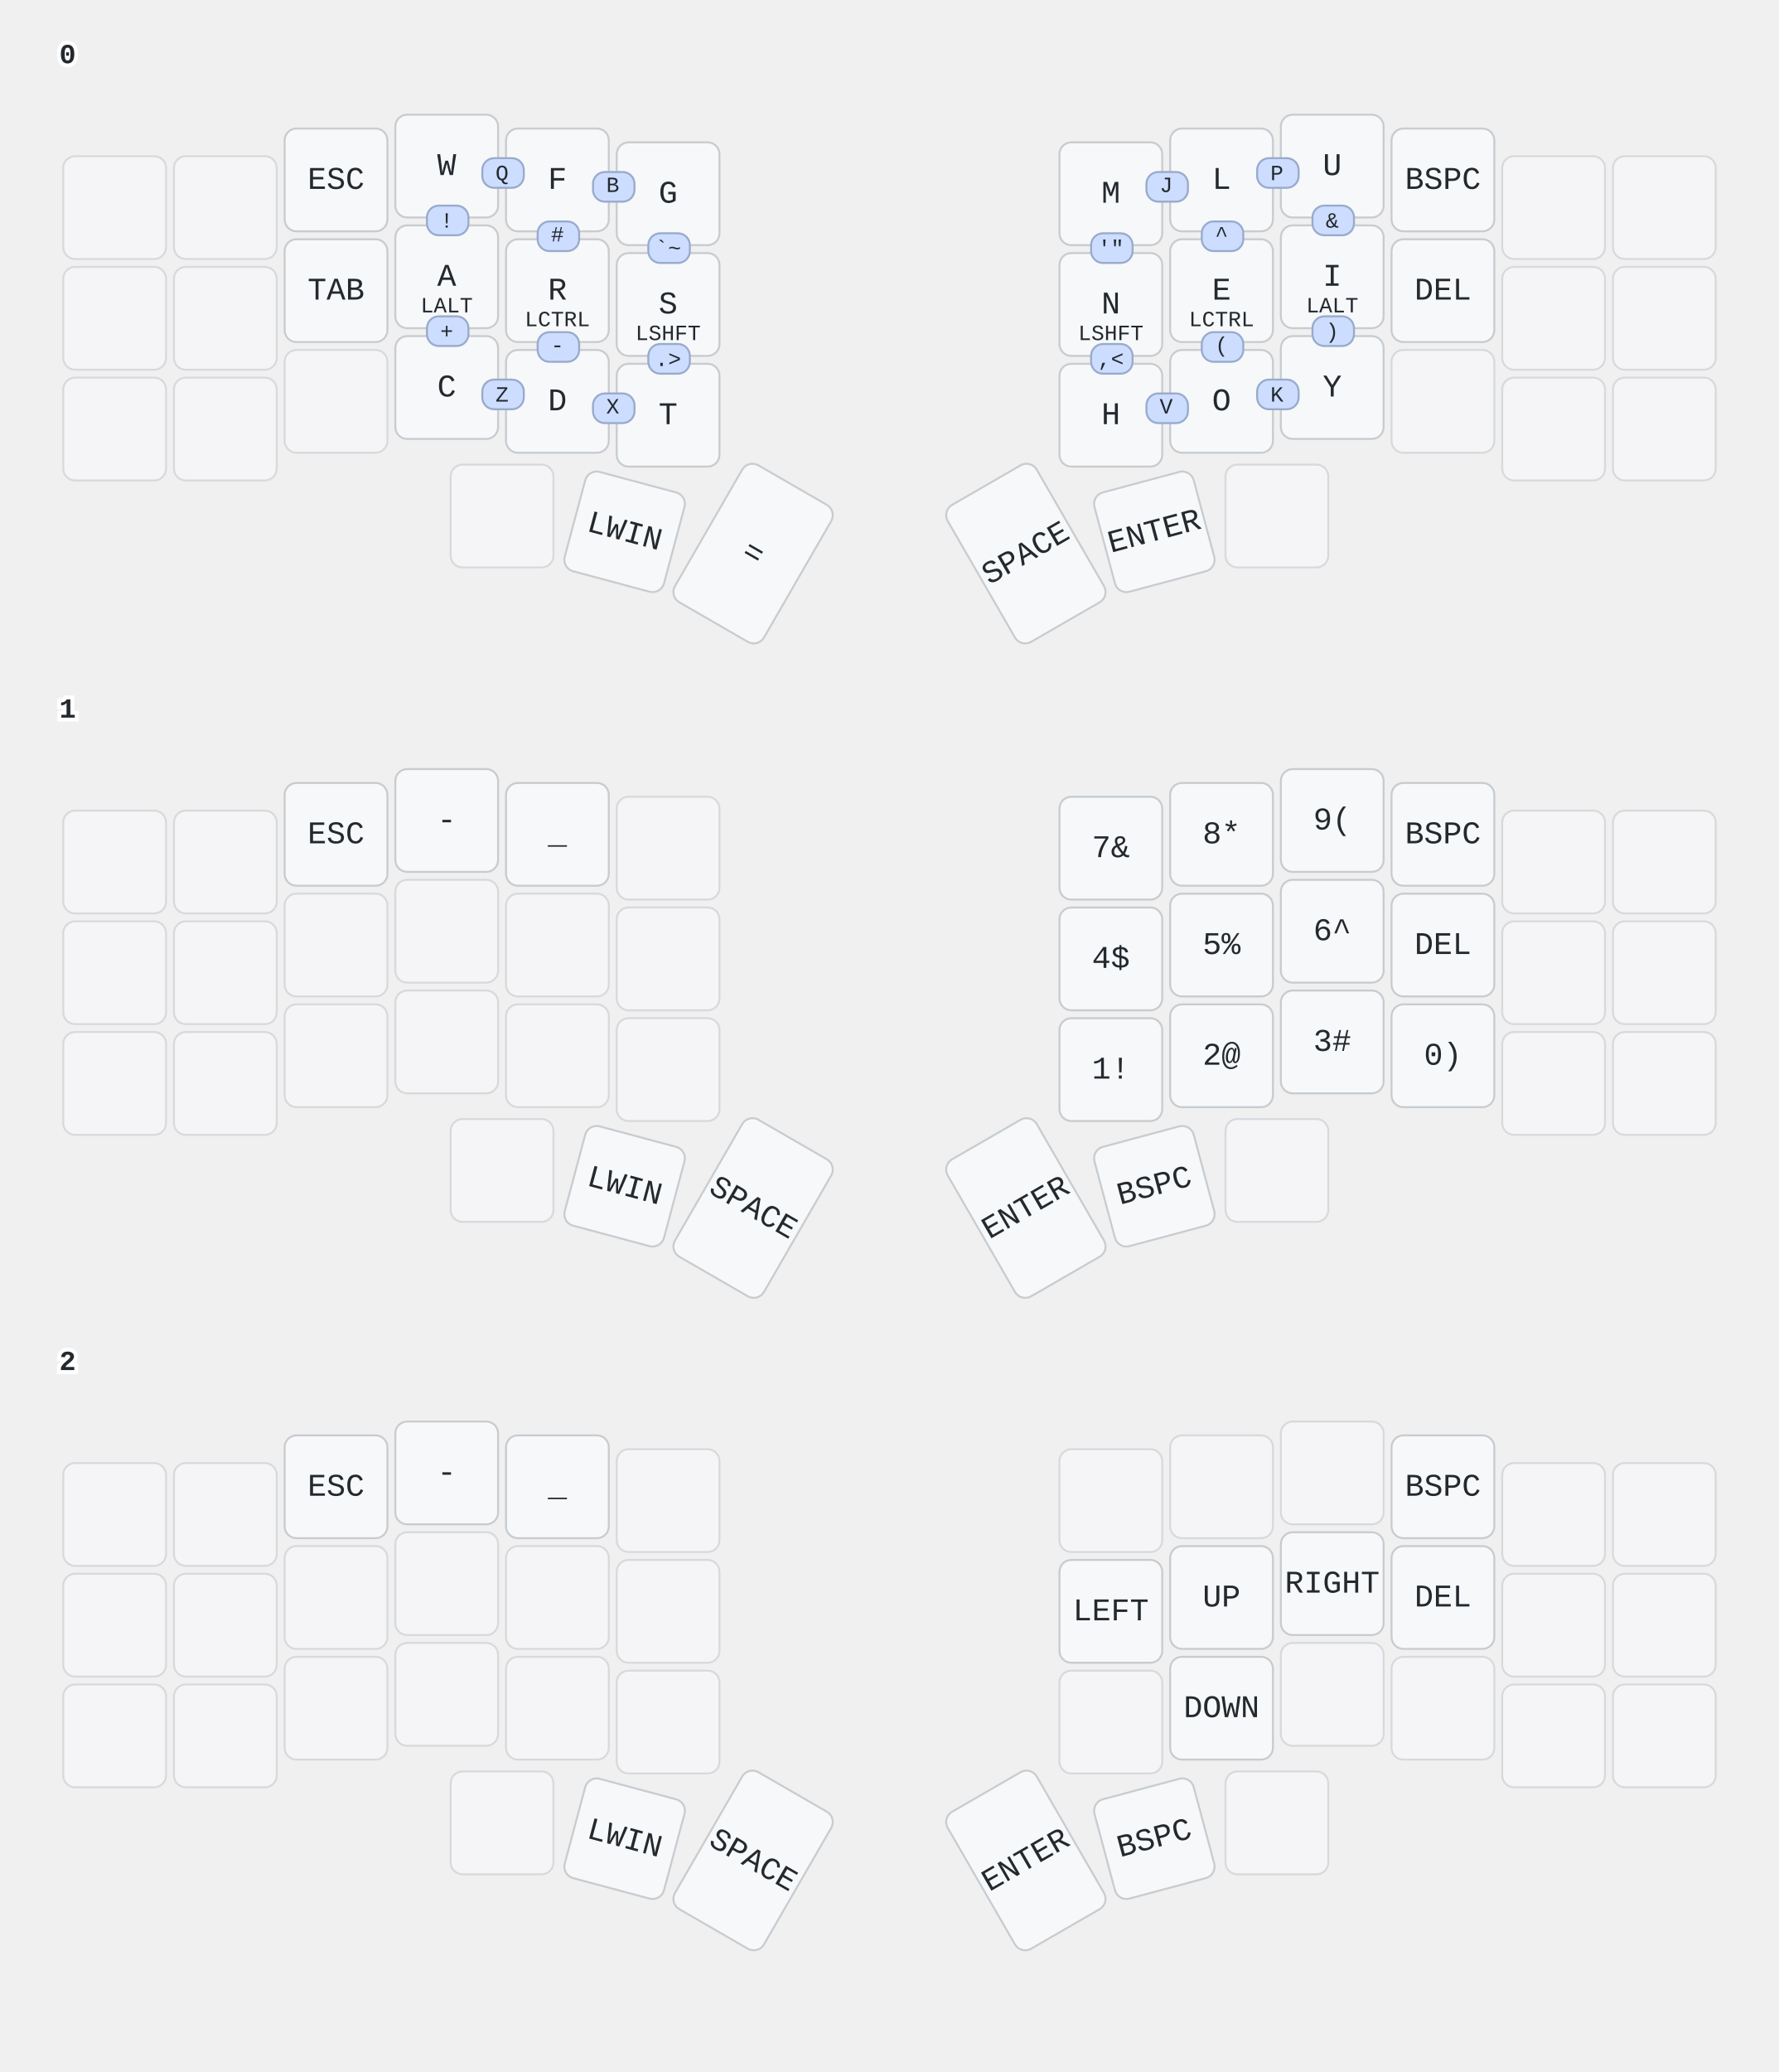
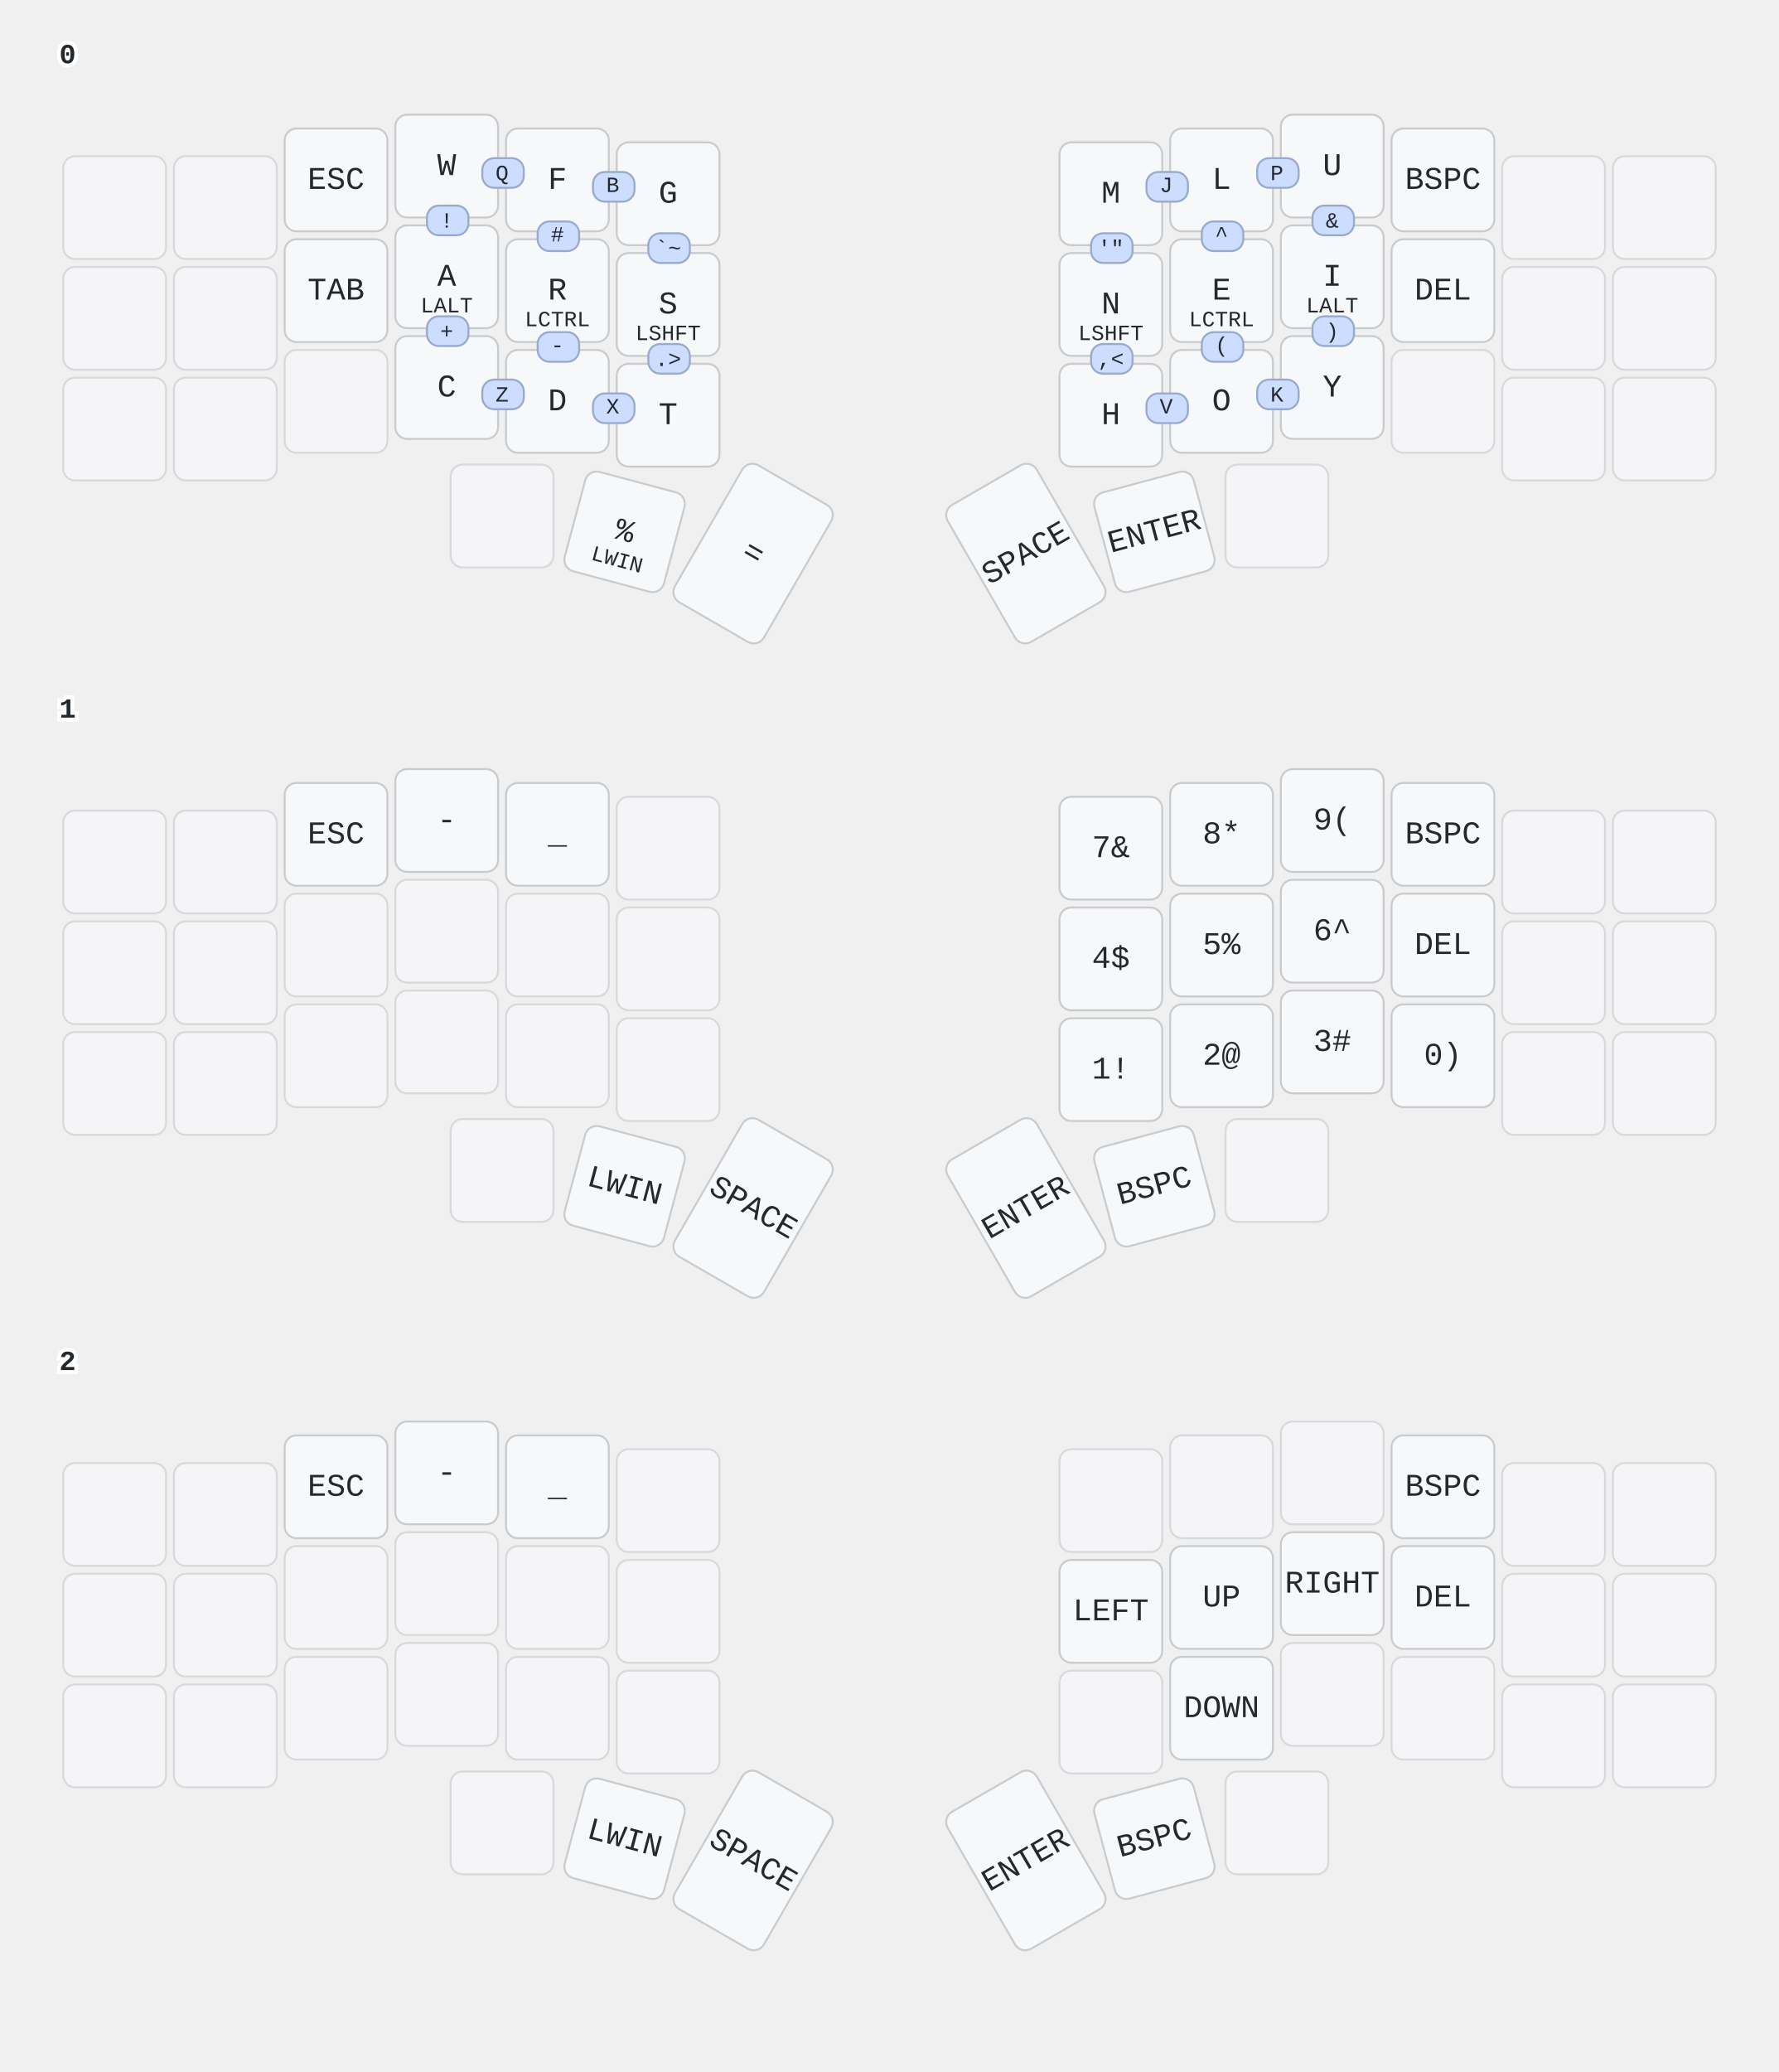
<svg xmlns="http://www.w3.org/2000/svg" xmlns:xlink="http://www.w3.org/1999/xlink" width="900" height="1048" viewBox="0 0 900 1048" class="keymap">
  <defs>/* start glyphs */
<svg id="mdi:chevron-down">
      <svg id="mdi-chevron-down" viewBox="0 0 24 24">
        <path d="M7.41,8.58L12,13.17L16.59,8.58L18,10L12,16L6,10L7.41,8.58Z" />
      </svg>
    </svg>
    <svg id="mdi:chevron-left">
      <svg id="mdi-chevron-left" viewBox="0 0 24 24">
        <path d="M15.41,16.58L10.83,12L15.41,7.41L14,6L8,12L14,18L15.41,16.58Z" />
      </svg>
    </svg>
    <svg id="mdi:chevron-right">
      <svg id="mdi-chevron-right" viewBox="0 0 24 24">
        <path d="M8.59,16.58L13.17,12L8.59,7.41L10,6L16,12L10,18L8.59,16.58Z" />
      </svg>
    </svg>
    <svg id="mdi:chevron-up">
      <svg id="mdi-chevron-up" viewBox="0 0 24 24">
        <path d="M7.41,15.41L12,10.83L16.59,15.41L18,14L12,8L6,14L7.41,15.41Z" />
      </svg>
    </svg>
  </defs>/* end glyphs */
<style>/* inherit to force styles through use tags */
svg path {
    fill: inherit;
}

/* font and background color specifications */
svg.keymap {
    font-family: SFMono-Regular,Consolas,Liberation Mono,Menlo,monospace;
    font-size: 14px;
    font-kerning: normal;
    text-rendering: optimizeLegibility;
    fill: #24292e;
}

/* default key styling */
rect.key {
    fill: #f6f8fa;
}

rect.key, rect.combo {
    stroke: #c9cccf;
    stroke-width: 1;
}

/* default key side styling, only used is draw_key_sides is set */
rect.side {
    filter: brightness(90%);
}

/* color accent for combo boxes */
rect.combo, rect.combo-separate {
    fill: #cdf;
}

/* color accent for held keys */
rect.held, rect.combo.held {
    fill: #fdd;
}

/* color accent for ghost (optional) keys */
rect.ghost, rect.combo.ghost {
    stroke-dasharray: 4, 4;
    stroke-width: 2;
}

text {
    text-anchor: middle;
    dominant-baseline: middle;
}

/* styling for layer labels */
text.label {
    font-weight: bold;
    text-anchor: start;
    stroke: white;
    stroke-width: 4;
    paint-order: stroke;
}

/* styling for optional footer */
text.footer {
    text-anchor: end;
    dominant-baseline: auto;
    stroke: white;
    stroke-width: 4;
    paint-order: stroke;
}

/* styling for combo tap, and key hold/shifted label text */
text.combo, text.hold, text.shifted {
    font-size: 11px;
}

text.hold {
    text-anchor: middle;
    dominant-baseline: auto;
}

text.shifted {
    text-anchor: middle;
    dominant-baseline: hanging;
}

text.layer-activator {
    text-decoration: underline;
}

/* styling for hold/shifted label text in combo box */
text.combo.hold, text.combo.shifted {
    font-size: 8px;
}

/* lighter symbol for transparent keys */
text.trans {
    fill: #7b7e81;
}

/* styling for combo dendrons */
path.combo {
    stroke-width: 1;
    stroke: gray;
    fill: none;
}

/* Start Tabler Icons Cleanup */
/* cannot use height/width with glyphs */
.icon-tabler &gt; path {
    fill: inherit;
    stroke: inherit;
    stroke-width: 2;
}
/* hide tabler's default box */
.icon-tabler &gt; path[stroke="none"][fill="none"] {
    visibility: hidden;
}
/* End Tabler Icons Cleanup */

.none, .trans, .ghost {
  opacity: 0.8;
}

/* color accent for combo boxes */
rect.combo, rect.combo-separate {
    fill: #CCDDFF;
    stroke: #99AACC;
}

/* rect.held, rect.combo.held { */
.held {
  opacity: 1.0;
  filter: drop-shadow(0px 0px 6px #4FC0D0);  /* #7979EC); */
}

text.key.tap {
  font-size: 16px;
  /* font-weight: 900; */
}

text.hold, text.shifted {
  /* font-size: 9px; */
  font-weight: normal;
}

text.combo {
  /* font-size: 11px; */
  /* font-weight: bold;j */
}
</style>
  <g transform="translate(30, 0)" class="layer-0">
    <text x="0" y="28" class="label" id="x_x">0</text>
    <g transform="translate(0, 56)">
      <g transform="translate(28, 49)" class="key none keypos-0">
        <rect rx="6" ry="6" x="-26" y="-26" width="52" height="52" class="key none" />
      </g>
      <g transform="translate(84, 49)" class="key none keypos-1">
        <rect rx="6" ry="6" x="-26" y="-26" width="52" height="52" class="key none" />
      </g>
      <g transform="translate(140, 35)" class="key keypos-2">
        <rect rx="6" ry="6" x="-26" y="-26" width="52" height="52" class="key" />
        <text x="0" y="0" class="key tap">ESC</text>
      </g>
      <g transform="translate(196, 28)" class="key keypos-3">
        <rect rx="6" ry="6" x="-26" y="-26" width="52" height="52" class="key" />
        <text x="0" y="0" class="key tap">W</text>
      </g>
      <g transform="translate(252, 35)" class="key keypos-4">
        <rect rx="6" ry="6" x="-26" y="-26" width="52" height="52" class="key" />
        <text x="0" y="0" class="key tap">F</text>
      </g>
      <g transform="translate(308, 42)" class="key keypos-5">
        <rect rx="6" ry="6" x="-26" y="-26" width="52" height="52" class="key" />
        <text x="0" y="0" class="key tap">G</text>
      </g>
      <g transform="translate(532, 42)" class="key keypos-6">
        <rect rx="6" ry="6" x="-26" y="-26" width="52" height="52" class="key" />
        <text x="0" y="0" class="key tap">M</text>
      </g>
      <g transform="translate(588, 35)" class="key keypos-7">
        <rect rx="6" ry="6" x="-26" y="-26" width="52" height="52" class="key" />
        <text x="0" y="0" class="key tap">L</text>
      </g>
      <g transform="translate(644, 28)" class="key keypos-8">
        <rect rx="6" ry="6" x="-26" y="-26" width="52" height="52" class="key" />
        <text x="0" y="0" class="key tap">U</text>
      </g>
      <g transform="translate(700, 35)" class="key keypos-9">
        <rect rx="6" ry="6" x="-26" y="-26" width="52" height="52" class="key" />
        <text x="0" y="0" class="key tap">BSPC</text>
      </g>
      <g transform="translate(756, 49)" class="key none keypos-10">
        <rect rx="6" ry="6" x="-26" y="-26" width="52" height="52" class="key none" />
      </g>
      <g transform="translate(812, 49)" class="key none keypos-11">
        <rect rx="6" ry="6" x="-26" y="-26" width="52" height="52" class="key none" />
      </g>
      <g transform="translate(28, 105)" class="key none keypos-12">
        <rect rx="6" ry="6" x="-26" y="-26" width="52" height="52" class="key none" />
      </g>
      <g transform="translate(84, 105)" class="key none keypos-13">
        <rect rx="6" ry="6" x="-26" y="-26" width="52" height="52" class="key none" />
      </g>
      <g transform="translate(140, 91)" class="key keypos-14">
        <rect rx="6" ry="6" x="-26" y="-26" width="52" height="52" class="key" />
        <text x="0" y="0" class="key tap">TAB</text>
      </g>
      <g transform="translate(196, 84)" class="key keypos-15">
        <rect rx="6" ry="6" x="-26" y="-26" width="52" height="52" class="key" />
        <text x="0" y="0" class="key tap">A</text>
        <text x="0" y="18" class="key hold">LALT</text>
      </g>
      <g transform="translate(252, 91)" class="key keypos-16">
        <rect rx="6" ry="6" x="-26" y="-26" width="52" height="52" class="key" />
        <text x="0" y="0" class="key tap">R</text>
        <text x="0" y="18" class="key hold">LCTRL</text>
      </g>
      <g transform="translate(308, 98)" class="key keypos-17">
        <rect rx="6" ry="6" x="-26" y="-26" width="52" height="52" class="key" />
        <text x="0" y="0" class="key tap">S</text>
        <text x="0" y="18" class="key hold">LSHFT</text>
      </g>
      <g transform="translate(532, 98)" class="key keypos-18">
        <rect rx="6" ry="6" x="-26" y="-26" width="52" height="52" class="key" />
        <text x="0" y="0" class="key tap">N</text>
        <text x="0" y="18" class="key hold">LSHFT</text>
      </g>
      <g transform="translate(588, 91)" class="key keypos-19">
        <rect rx="6" ry="6" x="-26" y="-26" width="52" height="52" class="key" />
        <text x="0" y="0" class="key tap">E</text>
        <text x="0" y="18" class="key hold">LCTRL</text>
      </g>
      <g transform="translate(644, 84)" class="key keypos-20">
        <rect rx="6" ry="6" x="-26" y="-26" width="52" height="52" class="key" />
        <text x="0" y="0" class="key tap">I</text>
        <text x="0" y="18" class="key hold">LALT</text>
      </g>
      <g transform="translate(700, 91)" class="key keypos-21">
        <rect rx="6" ry="6" x="-26" y="-26" width="52" height="52" class="key" />
        <text x="0" y="0" class="key tap">DEL</text>
      </g>
      <g transform="translate(756, 105)" class="key none keypos-22">
        <rect rx="6" ry="6" x="-26" y="-26" width="52" height="52" class="key none" />
      </g>
      <g transform="translate(812, 105)" class="key none keypos-23">
        <rect rx="6" ry="6" x="-26" y="-26" width="52" height="52" class="key none" />
      </g>
      <g transform="translate(28, 161)" class="key none keypos-24">
        <rect rx="6" ry="6" x="-26" y="-26" width="52" height="52" class="key none" />
      </g>
      <g transform="translate(84, 161)" class="key none keypos-25">
        <rect rx="6" ry="6" x="-26" y="-26" width="52" height="52" class="key none" />
      </g>
      <g transform="translate(140, 147)" class="key none keypos-26">
        <rect rx="6" ry="6" x="-26" y="-26" width="52" height="52" class="key none" />
      </g>
      <g transform="translate(196, 140)" class="key keypos-27">
        <rect rx="6" ry="6" x="-26" y="-26" width="52" height="52" class="key" />
        <text x="0" y="0" class="key tap">C</text>
      </g>
      <g transform="translate(252, 147)" class="key keypos-28">
        <rect rx="6" ry="6" x="-26" y="-26" width="52" height="52" class="key" />
        <text x="0" y="0" class="key tap">D</text>
      </g>
      <g transform="translate(308, 154)" class="key keypos-29">
        <rect rx="6" ry="6" x="-26" y="-26" width="52" height="52" class="key" />
        <text x="0" y="0" class="key tap">T</text>
      </g>
      <g transform="translate(532, 154)" class="key keypos-30">
        <rect rx="6" ry="6" x="-26" y="-26" width="52" height="52" class="key" />
        <text x="0" y="0" class="key tap">H</text>
      </g>
      <g transform="translate(588, 147)" class="key keypos-31">
        <rect rx="6" ry="6" x="-26" y="-26" width="52" height="52" class="key" />
        <text x="0" y="0" class="key tap">O</text>
      </g>
      <g transform="translate(644, 140)" class="key keypos-32">
        <rect rx="6" ry="6" x="-26" y="-26" width="52" height="52" class="key" />
        <text x="0" y="0" class="key tap">Y</text>
      </g>
      <g transform="translate(700, 147)" class="key none keypos-33">
        <rect rx="6" ry="6" x="-26" y="-26" width="52" height="52" class="key none" />
      </g>
      <g transform="translate(756, 161)" class="key none keypos-34">
        <rect rx="6" ry="6" x="-26" y="-26" width="52" height="52" class="key none" />
      </g>
      <g transform="translate(812, 161)" class="key none keypos-35">
        <rect rx="6" ry="6" x="-26" y="-26" width="52" height="52" class="key none" />
      </g>
      <g transform="translate(224, 205)" class="key none keypos-36">
        <rect rx="6" ry="6" x="-26" y="-26" width="52" height="52" class="key none" />
      </g>
      <g transform="translate(286, 213) rotate(15.0)" class="key keypos-37">
        <rect rx="6" ry="6" x="-26" y="-26" width="52" height="52" class="key" />
-         <text x="0" y="0" class="key tap">LWIN</text>
+         <text x="0" y="0" class="key tap">%</text>
+         <text x="0" y="18" class="key hold">LWIN</text>
      </g>
      <g transform="translate(351, 224) rotate(30.0)" class="key keypos-38">
        <rect rx="6" ry="6" x="-26" y="-40" width="52" height="80" class="key" />
        <text x="0" y="0" class="key tap">=</text>
      </g>
      <g transform="translate(489, 224) rotate(-30.0)" class="key keypos-39">
        <rect rx="6" ry="6" x="-26" y="-40" width="52" height="80" class="key" />
        <text x="0" y="0" class="key tap">SPACE</text>
      </g>
      <g transform="translate(554, 213) rotate(-15.0)" class="key keypos-40">
        <rect rx="6" ry="6" x="-26" y="-26" width="52" height="52" class="key" />
        <text x="0" y="0" class="key tap">ENTER</text>
      </g>
      <g transform="translate(616, 205)" class="key none keypos-41">
        <rect rx="6" ry="6" x="-26" y="-26" width="52" height="52" class="key none" />
      </g>
      <g class="combo combopos-0">
        <rect rx="6" ry="6" x="214" y="24" width="21" height="15" class="combo" />
        <text x="224" y="32" class="combo tap">Q</text>
      </g>
      <g class="combo combopos-1">
        <rect rx="6" ry="6" x="270" y="31" width="21" height="15" class="combo" />
        <text x="280" y="38" class="combo tap">B</text>
      </g>
      <g class="combo combopos-2">
        <rect rx="6" ry="6" x="214" y="136" width="21" height="15" class="combo" />
        <text x="224" y="144" class="combo tap">Z</text>
      </g>
      <g class="combo combopos-3">
        <rect rx="6" ry="6" x="270" y="143" width="21" height="15" class="combo" />
        <text x="280" y="150" class="combo tap">X</text>
      </g>
      <g class="combo combopos-4">
        <rect rx="6" ry="6" x="550" y="31" width="21" height="15" class="combo" />
        <text x="560" y="38" class="combo tap">J</text>
      </g>
      <g class="combo combopos-5">
        <rect rx="6" ry="6" x="606" y="24" width="21" height="15" class="combo" />
        <text x="616" y="32" class="combo tap">P</text>
      </g>
      <g class="combo combopos-6">
        <rect rx="6" ry="6" x="550" y="143" width="21" height="15" class="combo" />
        <text x="560" y="150" class="combo tap">V</text>
      </g>
      <g class="combo combopos-7">
        <rect rx="6" ry="6" x="606" y="136" width="21" height="15" class="combo" />
        <text x="616" y="144" class="combo tap">K</text>
      </g>
      <g class="combo combopos-8">
        <rect rx="6" ry="6" x="298" y="62" width="21" height="15" class="combo" />
        <text x="308" y="70" class="combo tap">`~</text>
      </g>
      <g class="combo combopos-9">
        <rect rx="6" ry="6" x="522" y="62" width="21" height="15" class="combo" />
        <text x="532" y="70" class="combo tap">'"</text>
      </g>
      <g class="combo combopos-10">
        <rect rx="6" ry="6" x="298" y="118" width="21" height="15" class="combo" />
        <text x="308" y="126" class="combo tap">.&gt;</text>
      </g>
      <g class="combo combopos-11">
        <rect rx="6" ry="6" x="522" y="118" width="21" height="15" class="combo" />
        <text x="532" y="126" class="combo tap">,&lt;</text>
      </g>
      <g class="combo combopos-12">
        <rect rx="6" ry="6" x="578" y="112" width="21" height="15" class="combo" />
        <text x="588" y="119" class="combo tap">(</text>
      </g>
      <g class="combo combopos-13">
        <rect rx="6" ry="6" x="634" y="104" width="21" height="15" class="combo" />
        <text x="644" y="112" class="combo tap">)</text>
      </g>
      <g class="combo combopos-14">
        <rect rx="6" ry="6" x="186" y="104" width="21" height="15" class="combo" />
        <text x="196" y="112" class="combo tap">+</text>
      </g>
      <g class="combo combopos-15">
        <rect rx="6" ry="6" x="242" y="112" width="21" height="15" class="combo" />
        <text x="252" y="119" class="combo tap">-</text>
      </g>
      <g class="combo combopos-16">
        <rect rx="6" ry="6" x="186" y="48" width="21" height="15" class="combo" />
        <text x="196" y="56" class="combo tap">!</text>
      </g>
      <g class="combo combopos-17">
        <rect rx="6" ry="6" x="242" y="56" width="21" height="15" class="combo" />
        <text x="252" y="63" class="combo tap">#</text>
      </g>
      <g class="combo combopos-18">
        <rect rx="6" ry="6" x="578" y="56" width="21" height="15" class="combo" />
        <text x="588" y="63" class="combo tap">^</text>
      </g>
      <g class="combo combopos-19">
        <rect rx="6" ry="6" x="634" y="48" width="21" height="15" class="combo" />
        <text x="644" y="56" class="combo tap">&amp;</text>
      </g>
    </g>
  </g>
  <g transform="translate(30, 331)" class="layer-1">
    <text x="0" y="28" class="label" id="x_x">1</text>
    <g transform="translate(0, 56)">
      <g transform="translate(28, 49)" class="key none keypos-0">
        <rect rx="6" ry="6" x="-26" y="-26" width="52" height="52" class="key none" />
      </g>
      <g transform="translate(84, 49)" class="key none keypos-1">
        <rect rx="6" ry="6" x="-26" y="-26" width="52" height="52" class="key none" />
      </g>
      <g transform="translate(140, 35)" class="key keypos-2">
        <rect rx="6" ry="6" x="-26" y="-26" width="52" height="52" class="key" />
        <text x="0" y="0" class="key tap">ESC</text>
      </g>
      <g transform="translate(196, 28)" class="key keypos-3">
        <rect rx="6" ry="6" x="-26" y="-26" width="52" height="52" class="key" />
        <text x="0" y="0" class="key tap">-</text>
      </g>
      <g transform="translate(252, 35)" class="key keypos-4">
        <rect rx="6" ry="6" x="-26" y="-26" width="52" height="52" class="key" />
        <text x="0" y="0" class="key tap">_</text>
      </g>
      <g transform="translate(308, 42)" class="key none keypos-5">
        <rect rx="6" ry="6" x="-26" y="-26" width="52" height="52" class="key none" />
      </g>
      <g transform="translate(532, 42)" class="key keypos-6">
        <rect rx="6" ry="6" x="-26" y="-26" width="52" height="52" class="key" />
        <text x="0" y="0" class="key tap">7&amp;</text>
      </g>
      <g transform="translate(588, 35)" class="key keypos-7">
        <rect rx="6" ry="6" x="-26" y="-26" width="52" height="52" class="key" />
        <text x="0" y="0" class="key tap">8*</text>
      </g>
      <g transform="translate(644, 28)" class="key keypos-8">
        <rect rx="6" ry="6" x="-26" y="-26" width="52" height="52" class="key" />
        <text x="0" y="0" class="key tap">9(</text>
      </g>
      <g transform="translate(700, 35)" class="key keypos-9">
        <rect rx="6" ry="6" x="-26" y="-26" width="52" height="52" class="key" />
        <text x="0" y="0" class="key tap">BSPC</text>
      </g>
      <g transform="translate(756, 49)" class="key none keypos-10">
        <rect rx="6" ry="6" x="-26" y="-26" width="52" height="52" class="key none" />
      </g>
      <g transform="translate(812, 49)" class="key none keypos-11">
        <rect rx="6" ry="6" x="-26" y="-26" width="52" height="52" class="key none" />
      </g>
      <g transform="translate(28, 105)" class="key none keypos-12">
        <rect rx="6" ry="6" x="-26" y="-26" width="52" height="52" class="key none" />
      </g>
      <g transform="translate(84, 105)" class="key none keypos-13">
        <rect rx="6" ry="6" x="-26" y="-26" width="52" height="52" class="key none" />
      </g>
      <g transform="translate(140, 91)" class="key none keypos-14">
        <rect rx="6" ry="6" x="-26" y="-26" width="52" height="52" class="key none" />
      </g>
      <g transform="translate(196, 84)" class="key none keypos-15">
        <rect rx="6" ry="6" x="-26" y="-26" width="52" height="52" class="key none" />
      </g>
      <g transform="translate(252, 91)" class="key none keypos-16">
        <rect rx="6" ry="6" x="-26" y="-26" width="52" height="52" class="key none" />
      </g>
      <g transform="translate(308, 98)" class="key none keypos-17">
        <rect rx="6" ry="6" x="-26" y="-26" width="52" height="52" class="key none" />
      </g>
      <g transform="translate(532, 98)" class="key keypos-18">
        <rect rx="6" ry="6" x="-26" y="-26" width="52" height="52" class="key" />
        <text x="0" y="0" class="key tap">4$</text>
      </g>
      <g transform="translate(588, 91)" class="key keypos-19">
        <rect rx="6" ry="6" x="-26" y="-26" width="52" height="52" class="key" />
        <text x="0" y="0" class="key tap">5%</text>
      </g>
      <g transform="translate(644, 84)" class="key keypos-20">
        <rect rx="6" ry="6" x="-26" y="-26" width="52" height="52" class="key" />
        <text x="0" y="0" class="key tap">6^</text>
      </g>
      <g transform="translate(700, 91)" class="key keypos-21">
        <rect rx="6" ry="6" x="-26" y="-26" width="52" height="52" class="key" />
        <text x="0" y="0" class="key tap">DEL</text>
      </g>
      <g transform="translate(756, 105)" class="key none keypos-22">
        <rect rx="6" ry="6" x="-26" y="-26" width="52" height="52" class="key none" />
      </g>
      <g transform="translate(812, 105)" class="key none keypos-23">
        <rect rx="6" ry="6" x="-26" y="-26" width="52" height="52" class="key none" />
      </g>
      <g transform="translate(28, 161)" class="key none keypos-24">
        <rect rx="6" ry="6" x="-26" y="-26" width="52" height="52" class="key none" />
      </g>
      <g transform="translate(84, 161)" class="key none keypos-25">
        <rect rx="6" ry="6" x="-26" y="-26" width="52" height="52" class="key none" />
      </g>
      <g transform="translate(140, 147)" class="key none keypos-26">
        <rect rx="6" ry="6" x="-26" y="-26" width="52" height="52" class="key none" />
      </g>
      <g transform="translate(196, 140)" class="key none keypos-27">
        <rect rx="6" ry="6" x="-26" y="-26" width="52" height="52" class="key none" />
      </g>
      <g transform="translate(252, 147)" class="key none keypos-28">
        <rect rx="6" ry="6" x="-26" y="-26" width="52" height="52" class="key none" />
      </g>
      <g transform="translate(308, 154)" class="key none keypos-29">
        <rect rx="6" ry="6" x="-26" y="-26" width="52" height="52" class="key none" />
      </g>
      <g transform="translate(532, 154)" class="key keypos-30">
        <rect rx="6" ry="6" x="-26" y="-26" width="52" height="52" class="key" />
        <text x="0" y="0" class="key tap">1!</text>
      </g>
      <g transform="translate(588, 147)" class="key keypos-31">
        <rect rx="6" ry="6" x="-26" y="-26" width="52" height="52" class="key" />
        <text x="0" y="0" class="key tap">2@</text>
      </g>
      <g transform="translate(644, 140)" class="key keypos-32">
        <rect rx="6" ry="6" x="-26" y="-26" width="52" height="52" class="key" />
        <text x="0" y="0" class="key tap">3#</text>
      </g>
      <g transform="translate(700, 147)" class="key keypos-33">
        <rect rx="6" ry="6" x="-26" y="-26" width="52" height="52" class="key" />
        <text x="0" y="0" class="key tap">0)</text>
      </g>
      <g transform="translate(756, 161)" class="key none keypos-34">
        <rect rx="6" ry="6" x="-26" y="-26" width="52" height="52" class="key none" />
      </g>
      <g transform="translate(812, 161)" class="key none keypos-35">
        <rect rx="6" ry="6" x="-26" y="-26" width="52" height="52" class="key none" />
      </g>
      <g transform="translate(224, 205)" class="key none keypos-36">
        <rect rx="6" ry="6" x="-26" y="-26" width="52" height="52" class="key none" />
      </g>
      <g transform="translate(286, 213) rotate(15.0)" class="key keypos-37">
        <rect rx="6" ry="6" x="-26" y="-26" width="52" height="52" class="key" />
        <text x="0" y="0" class="key tap">LWIN</text>
      </g>
      <g transform="translate(351, 224) rotate(30.0)" class="key keypos-38">
        <rect rx="6" ry="6" x="-26" y="-40" width="52" height="80" class="key" />
        <text x="0" y="0" class="key tap">SPACE</text>
      </g>
      <g transform="translate(489, 224) rotate(-30.0)" class="key keypos-39">
        <rect rx="6" ry="6" x="-26" y="-40" width="52" height="80" class="key" />
        <text x="0" y="0" class="key tap">ENTER</text>
      </g>
      <g transform="translate(554, 213) rotate(-15.0)" class="key keypos-40">
        <rect rx="6" ry="6" x="-26" y="-26" width="52" height="52" class="key" />
        <text x="0" y="0" class="key tap">BSPC</text>
      </g>
      <g transform="translate(616, 205)" class="key none keypos-41">
        <rect rx="6" ry="6" x="-26" y="-26" width="52" height="52" class="key none" />
      </g>
    </g>
  </g>
  <g transform="translate(30, 661)" class="layer-2">
    <text x="0" y="28" class="label" id="x_x">2</text>
    <g transform="translate(0, 56)">
      <g transform="translate(28, 49)" class="key none keypos-0">
        <rect rx="6" ry="6" x="-26" y="-26" width="52" height="52" class="key none" />
      </g>
      <g transform="translate(84, 49)" class="key none keypos-1">
        <rect rx="6" ry="6" x="-26" y="-26" width="52" height="52" class="key none" />
      </g>
      <g transform="translate(140, 35)" class="key keypos-2">
        <rect rx="6" ry="6" x="-26" y="-26" width="52" height="52" class="key" />
        <text x="0" y="0" class="key tap">ESC</text>
      </g>
      <g transform="translate(196, 28)" class="key keypos-3">
        <rect rx="6" ry="6" x="-26" y="-26" width="52" height="52" class="key" />
        <text x="0" y="0" class="key tap">-</text>
      </g>
      <g transform="translate(252, 35)" class="key keypos-4">
        <rect rx="6" ry="6" x="-26" y="-26" width="52" height="52" class="key" />
        <text x="0" y="0" class="key tap">_</text>
      </g>
      <g transform="translate(308, 42)" class="key none keypos-5">
        <rect rx="6" ry="6" x="-26" y="-26" width="52" height="52" class="key none" />
      </g>
      <g transform="translate(532, 42)" class="key none keypos-6">
        <rect rx="6" ry="6" x="-26" y="-26" width="52" height="52" class="key none" />
      </g>
      <g transform="translate(588, 35)" class="key none keypos-7">
        <rect rx="6" ry="6" x="-26" y="-26" width="52" height="52" class="key none" />
      </g>
      <g transform="translate(644, 28)" class="key none keypos-8">
        <rect rx="6" ry="6" x="-26" y="-26" width="52" height="52" class="key none" />
      </g>
      <g transform="translate(700, 35)" class="key keypos-9">
        <rect rx="6" ry="6" x="-26" y="-26" width="52" height="52" class="key" />
        <text x="0" y="0" class="key tap">BSPC</text>
      </g>
      <g transform="translate(756, 49)" class="key none keypos-10">
        <rect rx="6" ry="6" x="-26" y="-26" width="52" height="52" class="key none" />
      </g>
      <g transform="translate(812, 49)" class="key none keypos-11">
        <rect rx="6" ry="6" x="-26" y="-26" width="52" height="52" class="key none" />
      </g>
      <g transform="translate(28, 105)" class="key none keypos-12">
        <rect rx="6" ry="6" x="-26" y="-26" width="52" height="52" class="key none" />
      </g>
      <g transform="translate(84, 105)" class="key none keypos-13">
        <rect rx="6" ry="6" x="-26" y="-26" width="52" height="52" class="key none" />
      </g>
      <g transform="translate(140, 91)" class="key none keypos-14">
        <rect rx="6" ry="6" x="-26" y="-26" width="52" height="52" class="key none" />
      </g>
      <g transform="translate(196, 84)" class="key none keypos-15">
        <rect rx="6" ry="6" x="-26" y="-26" width="52" height="52" class="key none" />
      </g>
      <g transform="translate(252, 91)" class="key none keypos-16">
        <rect rx="6" ry="6" x="-26" y="-26" width="52" height="52" class="key none" />
      </g>
      <g transform="translate(308, 98)" class="key none keypos-17">
        <rect rx="6" ry="6" x="-26" y="-26" width="52" height="52" class="key none" />
      </g>
      <g transform="translate(532, 98)" class="key keypos-18">
        <rect rx="6" ry="6" x="-26" y="-26" width="52" height="52" class="key" />
        <text x="0" y="0" class="key tap">LEFT</text>
        <use href="#mdi:chevron-left" xlink:href="#mdi:chevron-left" x="-6" y="6" height="12" width="12.0" class="key hold glyph mdi:chevron-left" />
      </g>
      <g transform="translate(588, 91)" class="key keypos-19">
        <rect rx="6" ry="6" x="-26" y="-26" width="52" height="52" class="key" />
        <text x="0" y="0" class="key tap">UP</text>
        <use href="#mdi:chevron-up" xlink:href="#mdi:chevron-up" x="-6" y="6" height="12" width="12.0" class="key hold glyph mdi:chevron-up" />
      </g>
      <g transform="translate(644, 84)" class="key keypos-20">
        <rect rx="6" ry="6" x="-26" y="-26" width="52" height="52" class="key" />
        <text x="0" y="0" class="key tap">RIGHT</text>
        <use href="#mdi:chevron-right" xlink:href="#mdi:chevron-right" x="-6" y="6" height="12" width="12.0" class="key hold glyph mdi:chevron-right" />
      </g>
      <g transform="translate(700, 91)" class="key keypos-21">
        <rect rx="6" ry="6" x="-26" y="-26" width="52" height="52" class="key" />
        <text x="0" y="0" class="key tap">DEL</text>
      </g>
      <g transform="translate(756, 105)" class="key none keypos-22">
        <rect rx="6" ry="6" x="-26" y="-26" width="52" height="52" class="key none" />
      </g>
      <g transform="translate(812, 105)" class="key none keypos-23">
        <rect rx="6" ry="6" x="-26" y="-26" width="52" height="52" class="key none" />
      </g>
      <g transform="translate(28, 161)" class="key none keypos-24">
        <rect rx="6" ry="6" x="-26" y="-26" width="52" height="52" class="key none" />
      </g>
      <g transform="translate(84, 161)" class="key none keypos-25">
        <rect rx="6" ry="6" x="-26" y="-26" width="52" height="52" class="key none" />
      </g>
      <g transform="translate(140, 147)" class="key none keypos-26">
        <rect rx="6" ry="6" x="-26" y="-26" width="52" height="52" class="key none" />
      </g>
      <g transform="translate(196, 140)" class="key none keypos-27">
        <rect rx="6" ry="6" x="-26" y="-26" width="52" height="52" class="key none" />
      </g>
      <g transform="translate(252, 147)" class="key none keypos-28">
        <rect rx="6" ry="6" x="-26" y="-26" width="52" height="52" class="key none" />
      </g>
      <g transform="translate(308, 154)" class="key none keypos-29">
        <rect rx="6" ry="6" x="-26" y="-26" width="52" height="52" class="key none" />
      </g>
      <g transform="translate(532, 154)" class="key none keypos-30">
        <rect rx="6" ry="6" x="-26" y="-26" width="52" height="52" class="key none" />
      </g>
      <g transform="translate(588, 147)" class="key keypos-31">
        <rect rx="6" ry="6" x="-26" y="-26" width="52" height="52" class="key" />
        <text x="0" y="0" class="key tap">DOWN</text>
        <use href="#mdi:chevron-down" xlink:href="#mdi:chevron-down" x="-6" y="6" height="12" width="12.0" class="key hold glyph mdi:chevron-down" />
      </g>
      <g transform="translate(644, 140)" class="key none keypos-32">
        <rect rx="6" ry="6" x="-26" y="-26" width="52" height="52" class="key none" />
      </g>
      <g transform="translate(700, 147)" class="key none keypos-33">
        <rect rx="6" ry="6" x="-26" y="-26" width="52" height="52" class="key none" />
      </g>
      <g transform="translate(756, 161)" class="key none keypos-34">
        <rect rx="6" ry="6" x="-26" y="-26" width="52" height="52" class="key none" />
      </g>
      <g transform="translate(812, 161)" class="key none keypos-35">
        <rect rx="6" ry="6" x="-26" y="-26" width="52" height="52" class="key none" />
      </g>
      <g transform="translate(224, 205)" class="key none keypos-36">
        <rect rx="6" ry="6" x="-26" y="-26" width="52" height="52" class="key none" />
      </g>
      <g transform="translate(286, 213) rotate(15.0)" class="key keypos-37">
        <rect rx="6" ry="6" x="-26" y="-26" width="52" height="52" class="key" />
        <text x="0" y="0" class="key tap">LWIN</text>
      </g>
      <g transform="translate(351, 224) rotate(30.0)" class="key keypos-38">
        <rect rx="6" ry="6" x="-26" y="-40" width="52" height="80" class="key" />
        <text x="0" y="0" class="key tap">SPACE</text>
      </g>
      <g transform="translate(489, 224) rotate(-30.0)" class="key keypos-39">
        <rect rx="6" ry="6" x="-26" y="-40" width="52" height="80" class="key" />
        <text x="0" y="0" class="key tap">ENTER</text>
      </g>
      <g transform="translate(554, 213) rotate(-15.0)" class="key keypos-40">
        <rect rx="6" ry="6" x="-26" y="-26" width="52" height="52" class="key" />
        <text x="0" y="0" class="key tap">BSPC</text>
      </g>
      <g transform="translate(616, 205)" class="key none keypos-41">
        <rect rx="6" ry="6" x="-26" y="-26" width="52" height="52" class="key none" />
      </g>
    </g>
  </g>
</svg>
